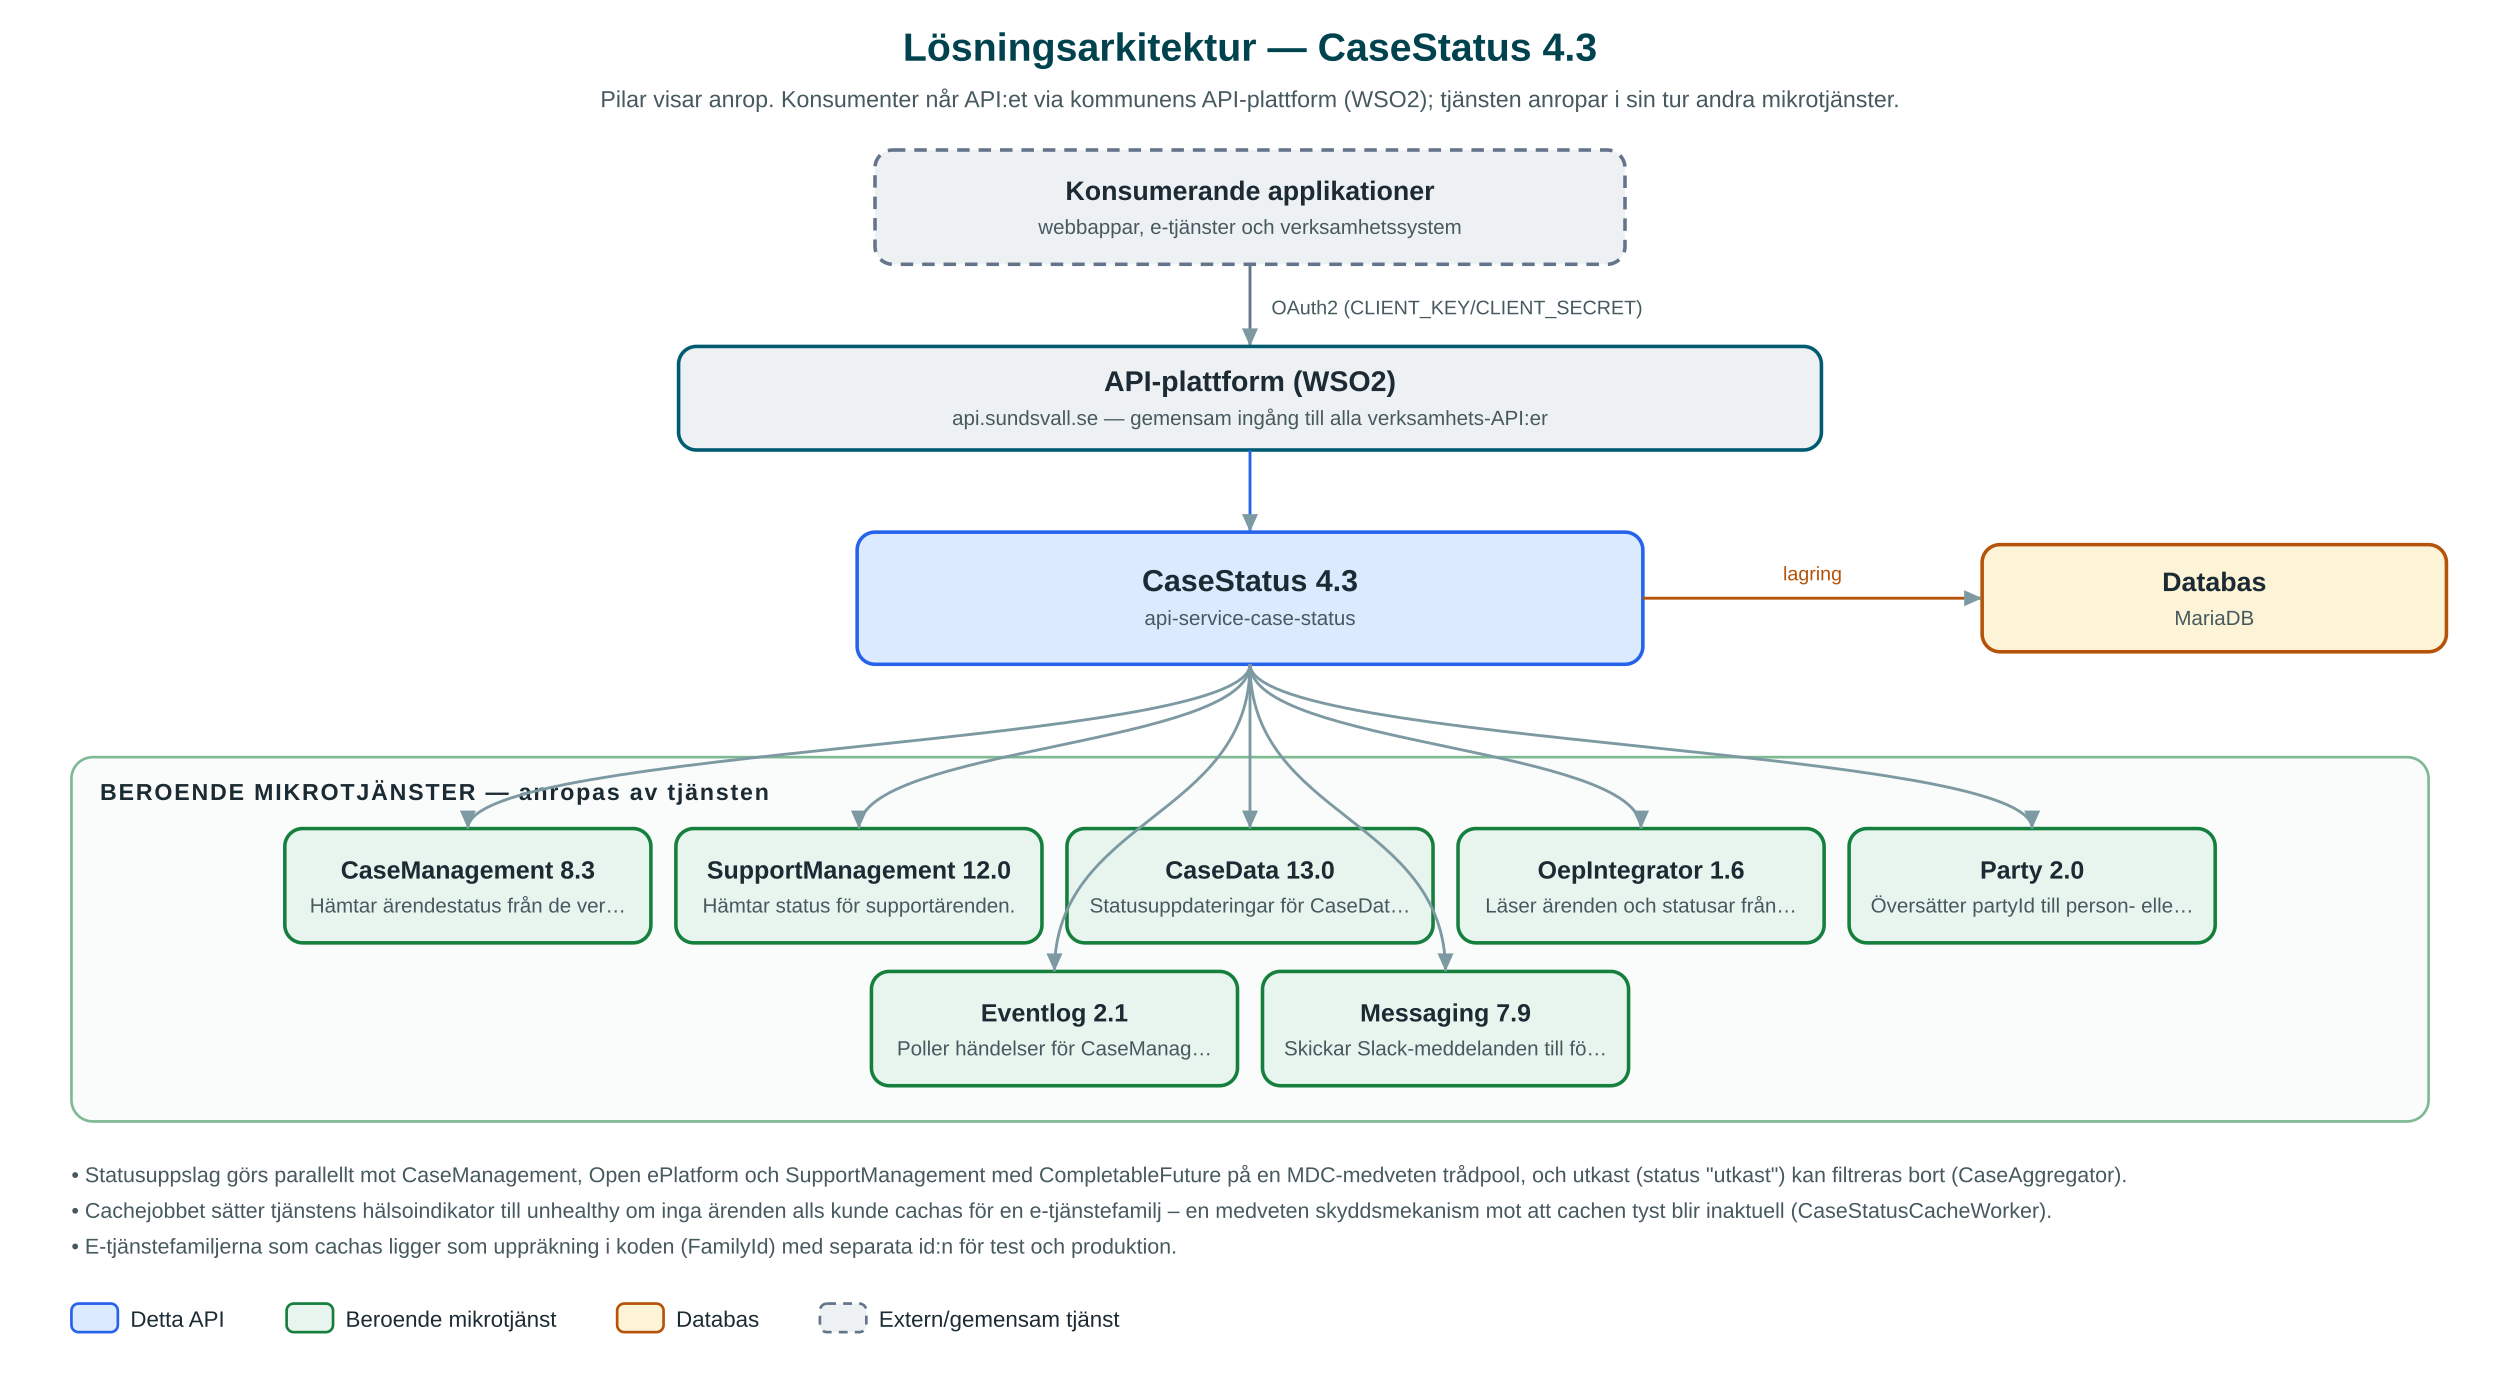
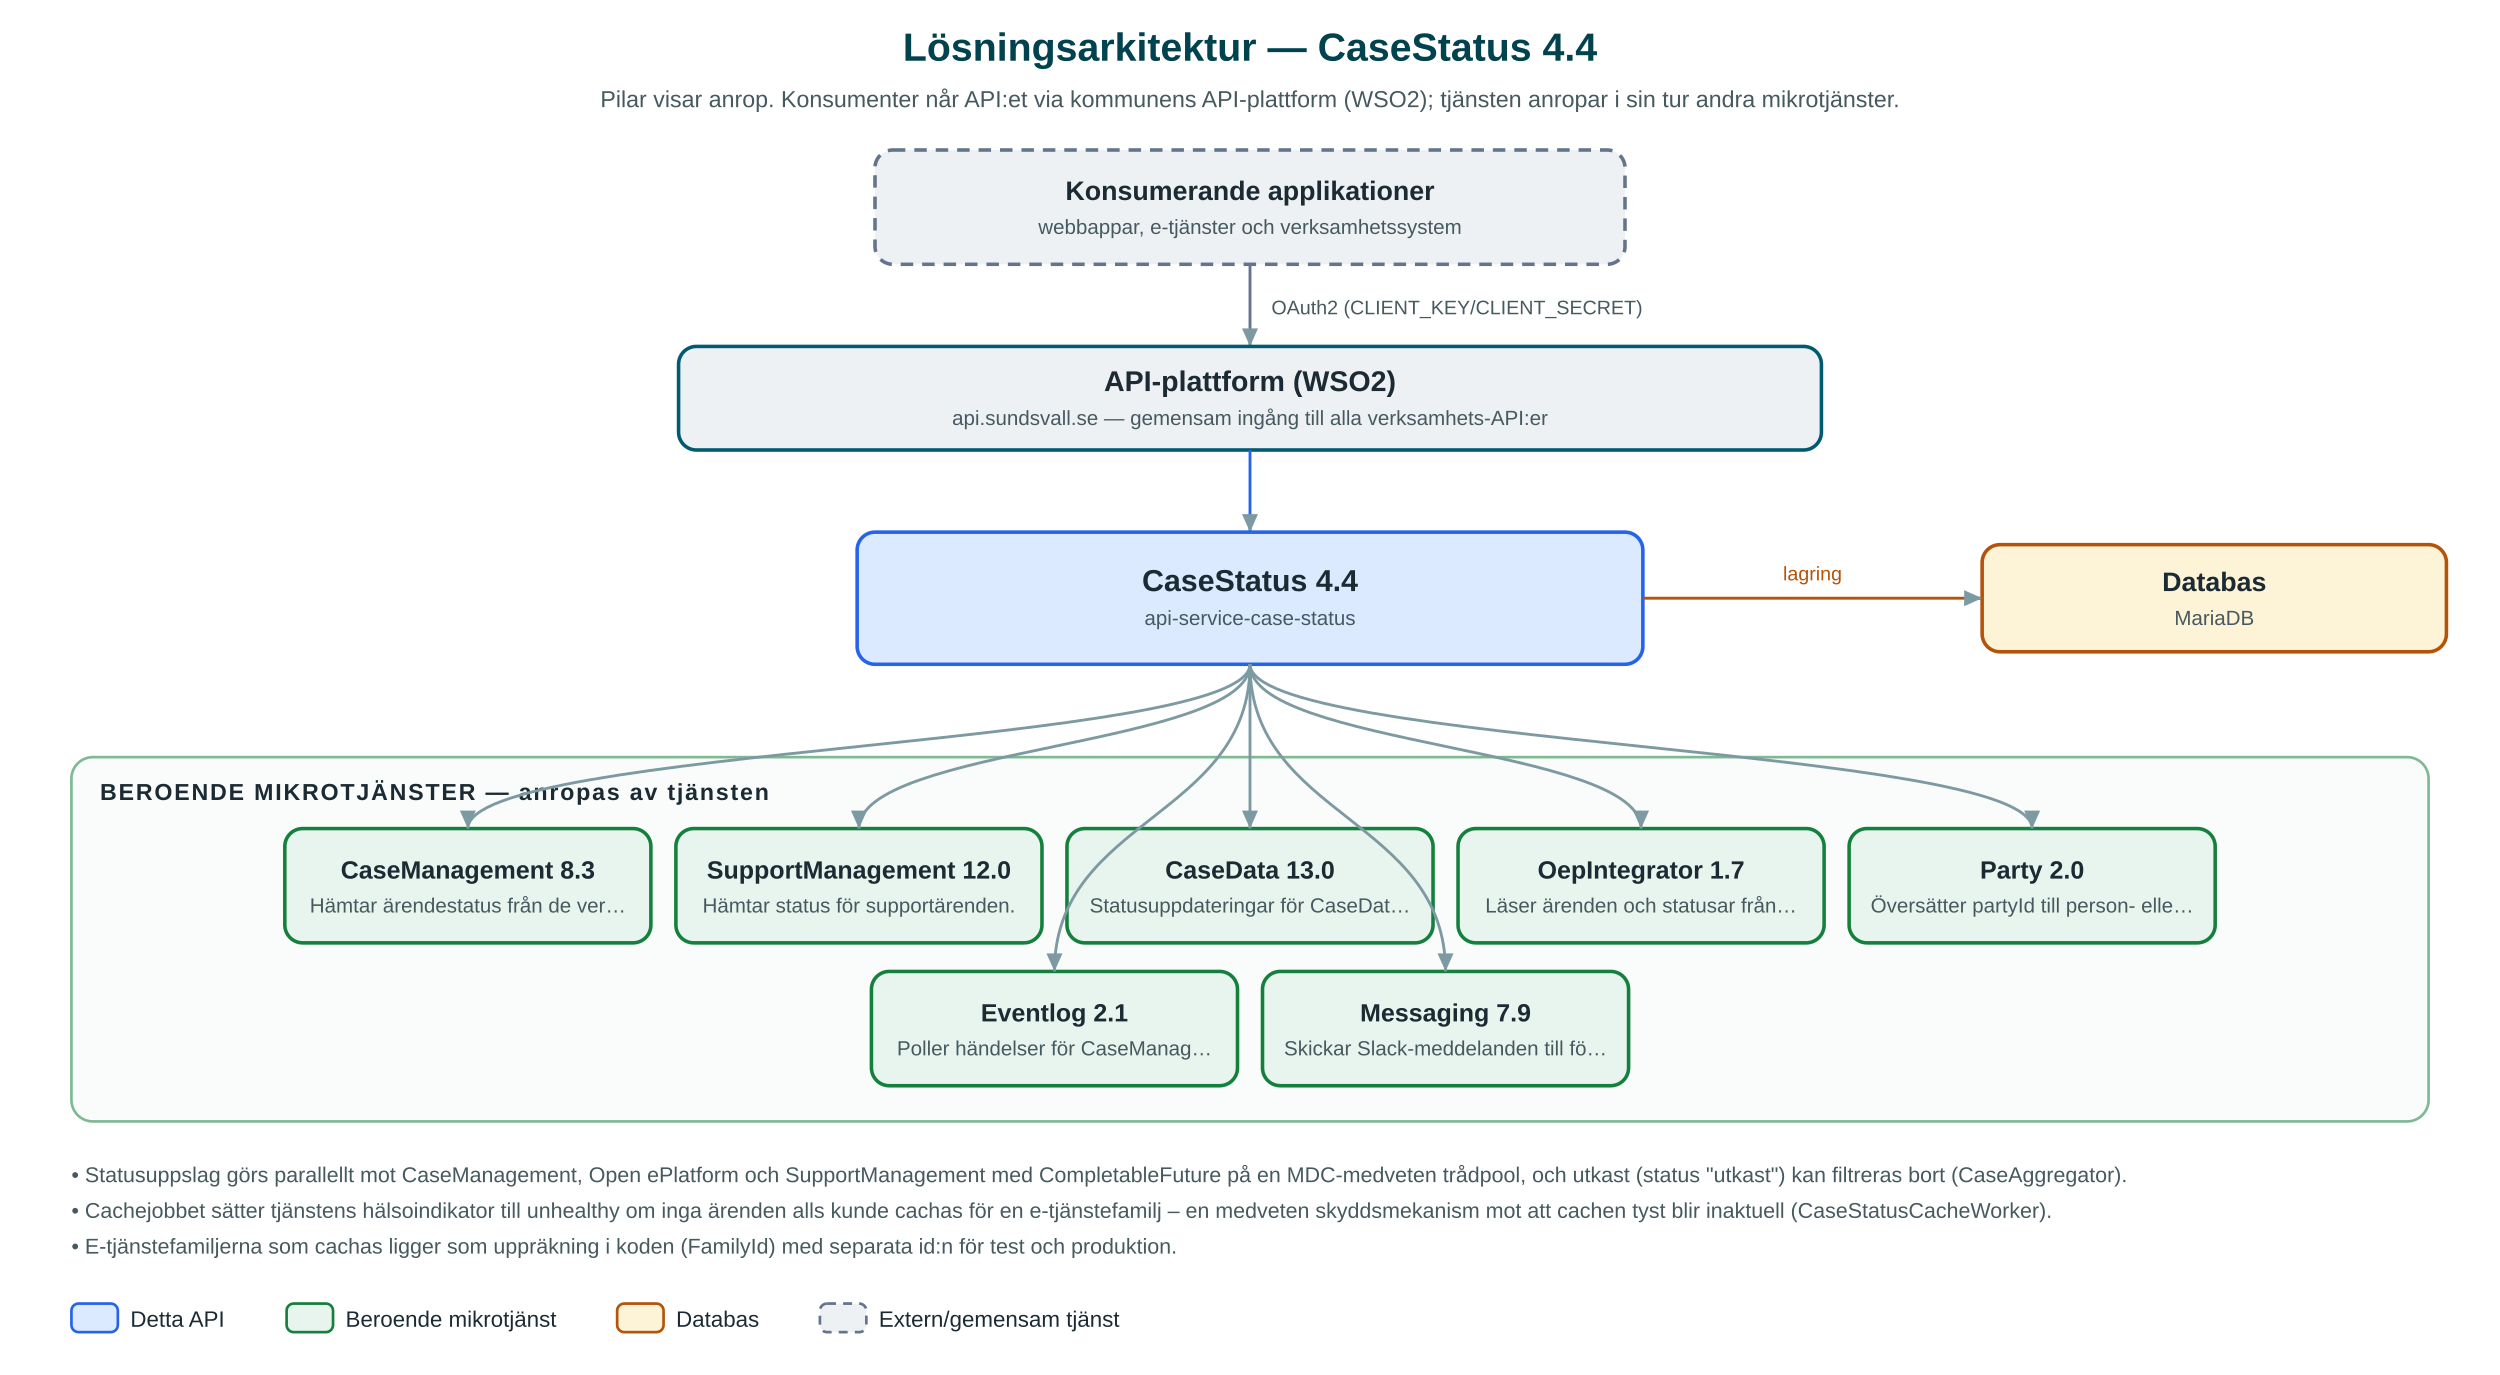
- <svg xmlns="http://www.w3.org/2000/svg" viewBox="0 0 1400 770" font-family="Segoe UI, Helvetica Neue, Arial, sans-serif" role="img" aria-label="Arkitekturdiagram för CaseStatus 4.3">
+ <svg xmlns="http://www.w3.org/2000/svg" viewBox="0 0 1400 770" font-family="Segoe UI, Helvetica Neue, Arial, sans-serif" role="img" aria-label="Arkitekturdiagram för CaseStatus 4.4">
  <defs>
    <marker id="arr" viewBox="0 0 10 10" refX="9" refY="5" markerWidth="7" markerHeight="7" orient="auto-start-reverse">
      <path d="M 0 1 L 9 5 L 0 9 z" fill="#7d99a1" />
    </marker>
  </defs>
  <rect width="1400" height="770" fill="#ffffff" />
-   <text x="700.0" y="34" text-anchor="middle" font-size="22" font-weight="bold" fill="#00434f">Lösningsarkitektur — CaseStatus 4.3</text>
+   <text x="700.0" y="34" text-anchor="middle" font-size="22" font-weight="bold" fill="#00434f">Lösningsarkitektur — CaseStatus 4.4</text>
  <text x="700.0" y="60" text-anchor="middle" font-size="13" fill="#46595f">Pilar visar anrop. Konsumenter når API:et via kommunens API-plattform (WSO2); tjänsten anropar i sin tur andra mikrotjänster.</text>
  <rect x="490.0" y="84" rx="10" width="420" height="64" fill="#eef1f4" stroke="#64748b" stroke-width="2" stroke-dasharray="7,5" />
  <text x="700.0" y="112.0" text-anchor="middle" font-size="15" font-weight="bold" fill="#1c2b33">Konsumerande applikationer</text>
  <text x="700.0" y="131.0" text-anchor="middle" font-size="11.5" fill="#46595f">webbappar, e-tjänster och verksamhetssystem</text>
  <path d="M 700.0 148 L 700.0 194" fill="none" stroke="#64748b" stroke-width="1.6" marker-end="url(#arr)" />
  <text x="712.0" y="176" font-size="11" fill="#46595f">OAuth2 (CLIENT_KEY/CLIENT_SECRET)</text>
  <rect x="380.0" y="194" rx="10" width="640" height="58" fill="#eef1f4" stroke="#005a70" stroke-width="2" />
  <text x="700.0" y="219.0" text-anchor="middle" font-size="16" font-weight="bold" fill="#1c2b33">API-plattform (WSO2)</text>
  <text x="700.0" y="238.0" text-anchor="middle" font-size="11.5" fill="#46595f">api.sundsvall.se — gemensam ingång till alla verksamhets-API:er</text>
  <path d="M 700.0 252 L 700.0 298" fill="none" stroke="#2563eb" stroke-width="1.6" marker-end="url(#arr)" />
  <rect x="480.0" y="298" rx="10" width="440" height="74" fill="#dbeafe" stroke="#2563eb" stroke-width="2" />
-   <text x="700.0" y="331.0" text-anchor="middle" font-size="17" font-weight="bold" fill="#1c2b33">CaseStatus 4.3</text>
+   <text x="700.0" y="331.0" text-anchor="middle" font-size="17" font-weight="bold" fill="#1c2b33">CaseStatus 4.4</text>
  <text x="700.0" y="350.0" text-anchor="middle" font-size="11.5" fill="#46595f">api-service-case-status</text>
  <rect x="1110" y="305" rx="10" width="260" height="60" fill="#fdf3d7" stroke="#b45309" stroke-width="2" />
  <text x="1240.0" y="331.0" text-anchor="middle" font-size="15" font-weight="bold" fill="#1c2b33">Databas</text>
  <text x="1240.0" y="350.0" text-anchor="middle" font-size="11.5" fill="#46595f">MariaDB</text>
  <path d="M 920.0 335.0 L 1110 335.0" fill="none" stroke="#b45309" stroke-width="1.6" marker-end="url(#arr)" />
  <text x="1015.0" y="325.0" text-anchor="middle" font-size="11" fill="#b45309">lagring</text>
  <rect x="40" y="424" rx="12" width="1320" height="204" fill="#f4faf6" stroke="#15803d" stroke-width="1.5" opacity="0.55" />
  <text x="56" y="448" font-size="13" font-weight="bold" letter-spacing="1" fill="#1c2b33">BEROENDE MIKROTJÄNSTER — anropas av tjänsten</text>
  <rect x="159.5" y="464" rx="10" width="205" height="64" fill="#e8f5ee" stroke="#15803d" stroke-width="2" />
  <text x="262.0" y="492.0" text-anchor="middle" font-size="14" font-weight="bold" fill="#1c2b33">CaseManagement 8.3</text>
  <text x="262.0" y="511.0" text-anchor="middle" font-size="11.5" fill="#46595f">Hämtar ärendestatus från de ver…</text>
  <path d="M 700.0 372 C 700.0 418.0, 262.0 418.0, 262.0 464" fill="none" stroke="#7d99a1" stroke-width="1.6" marker-end="url(#arr)" />
  <rect x="378.5" y="464" rx="10" width="205" height="64" fill="#e8f5ee" stroke="#15803d" stroke-width="2" />
  <text x="481.0" y="492.0" text-anchor="middle" font-size="14" font-weight="bold" fill="#1c2b33">SupportManagement 12.0</text>
  <text x="481.0" y="511.0" text-anchor="middle" font-size="11.5" fill="#46595f">Hämtar status för supportärenden.</text>
  <path d="M 700.0 372 C 700.0 418.0, 481.0 418.0, 481.0 464" fill="none" stroke="#7d99a1" stroke-width="1.6" marker-end="url(#arr)" />
  <rect x="597.5" y="464" rx="10" width="205" height="64" fill="#e8f5ee" stroke="#15803d" stroke-width="2" />
  <text x="700.0" y="492.0" text-anchor="middle" font-size="14" font-weight="bold" fill="#1c2b33">CaseData 13.0</text>
  <text x="700.0" y="511.0" text-anchor="middle" font-size="11.5" fill="#46595f">Statusuppdateringar för CaseDat…</text>
  <path d="M 700.0 372 C 700.0 418.0, 700.0 418.0, 700.0 464" fill="none" stroke="#7d99a1" stroke-width="1.6" marker-end="url(#arr)" />
  <rect x="816.5" y="464" rx="10" width="205" height="64" fill="#e8f5ee" stroke="#15803d" stroke-width="2" />
-   <text x="919.0" y="492.0" text-anchor="middle" font-size="14" font-weight="bold" fill="#1c2b33">OepIntegrator 1.6</text>
+   <text x="919.0" y="492.0" text-anchor="middle" font-size="14" font-weight="bold" fill="#1c2b33">OepIntegrator 1.7</text>
  <text x="919.0" y="511.0" text-anchor="middle" font-size="11.5" fill="#46595f">Läser ärenden och statusar från…</text>
  <path d="M 700.0 372 C 700.0 418.0, 919.0 418.0, 919.0 464" fill="none" stroke="#7d99a1" stroke-width="1.6" marker-end="url(#arr)" />
  <rect x="1035.5" y="464" rx="10" width="205" height="64" fill="#e8f5ee" stroke="#15803d" stroke-width="2" />
  <text x="1138.0" y="492.0" text-anchor="middle" font-size="14" font-weight="bold" fill="#1c2b33">Party 2.0</text>
  <text x="1138.0" y="511.0" text-anchor="middle" font-size="11.5" fill="#46595f">Översätter partyId till person- elle…</text>
  <path d="M 700.0 372 C 700.0 418.0, 1138.0 418.0, 1138.0 464" fill="none" stroke="#7d99a1" stroke-width="1.6" marker-end="url(#arr)" />
  <rect x="488.0" y="544" rx="10" width="205" height="64" fill="#e8f5ee" stroke="#15803d" stroke-width="2" />
  <text x="590.5" y="572.0" text-anchor="middle" font-size="14" font-weight="bold" fill="#1c2b33">Eventlog 2.1</text>
  <text x="590.5" y="591.0" text-anchor="middle" font-size="11.5" fill="#46595f">Poller händelser för CaseManag…</text>
  <path d="M 700.0 372 C 700.0 458.0, 590.5 458.0, 590.5 544" fill="none" stroke="#7d99a1" stroke-width="1.6" marker-end="url(#arr)" />
  <rect x="707.0" y="544" rx="10" width="205" height="64" fill="#e8f5ee" stroke="#15803d" stroke-width="2" />
  <text x="809.5" y="572.0" text-anchor="middle" font-size="14" font-weight="bold" fill="#1c2b33">Messaging 7.9</text>
  <text x="809.5" y="591.0" text-anchor="middle" font-size="11.5" fill="#46595f">Skickar Slack-meddelanden till fö…</text>
  <path d="M 700.0 372 C 700.0 458.0, 809.5 458.0, 809.5 544" fill="none" stroke="#7d99a1" stroke-width="1.6" marker-end="url(#arr)" />
  <text x="40" y="662" font-size="12" fill="#46595f">• Statusuppslag görs parallellt mot CaseManagement, Open ePlatform och SupportManagement med CompletableFuture på en MDC-medveten trådpool, och utkast (status "utkast") kan filtreras bort (CaseAggregator).</text>
  <text x="40" y="682" font-size="12" fill="#46595f">• Cachejobbet sätter tjänstens hälsoindikator till unhealthy om inga ärenden alls kunde cachas för en e-tjänstefamilj – en medveten skyddsmekanism mot att cachen tyst blir inaktuell (CaseStatusCacheWorker).</text>
  <text x="40" y="702" font-size="12" fill="#46595f">• E-tjänstefamiljerna som cachas ligger som uppräkning i koden (FamilyId) med separata id:n för test och produktion.</text>
  <rect x="40" y="730" width="26" height="16" rx="4" fill="#dbeafe" stroke="#2563eb" stroke-width="1.5" />
  <text x="73" y="743" font-size="12.5" fill="#1c2b33">Detta API</text>
  <rect x="160.5" y="730" width="26" height="16" rx="4" fill="#e8f5ee" stroke="#15803d" stroke-width="1.5" />
  <text x="193.5" y="743" font-size="12.5" fill="#1c2b33">Beroende mikrotjänst</text>
  <rect x="345.6" y="730" width="26" height="16" rx="4" fill="#fdf3d7" stroke="#b45309" stroke-width="1.5" />
  <text x="378.6" y="743" font-size="12.5" fill="#1c2b33">Databas</text>
  <rect x="459.15" y="730" width="26" height="16" rx="4" fill="#eef1f4" stroke="#64748b" stroke-width="1.5" stroke-dasharray="5,4" />
  <text x="492.15" y="743" font-size="12.5" fill="#1c2b33">Extern/gemensam tjänst</text>
</svg>
